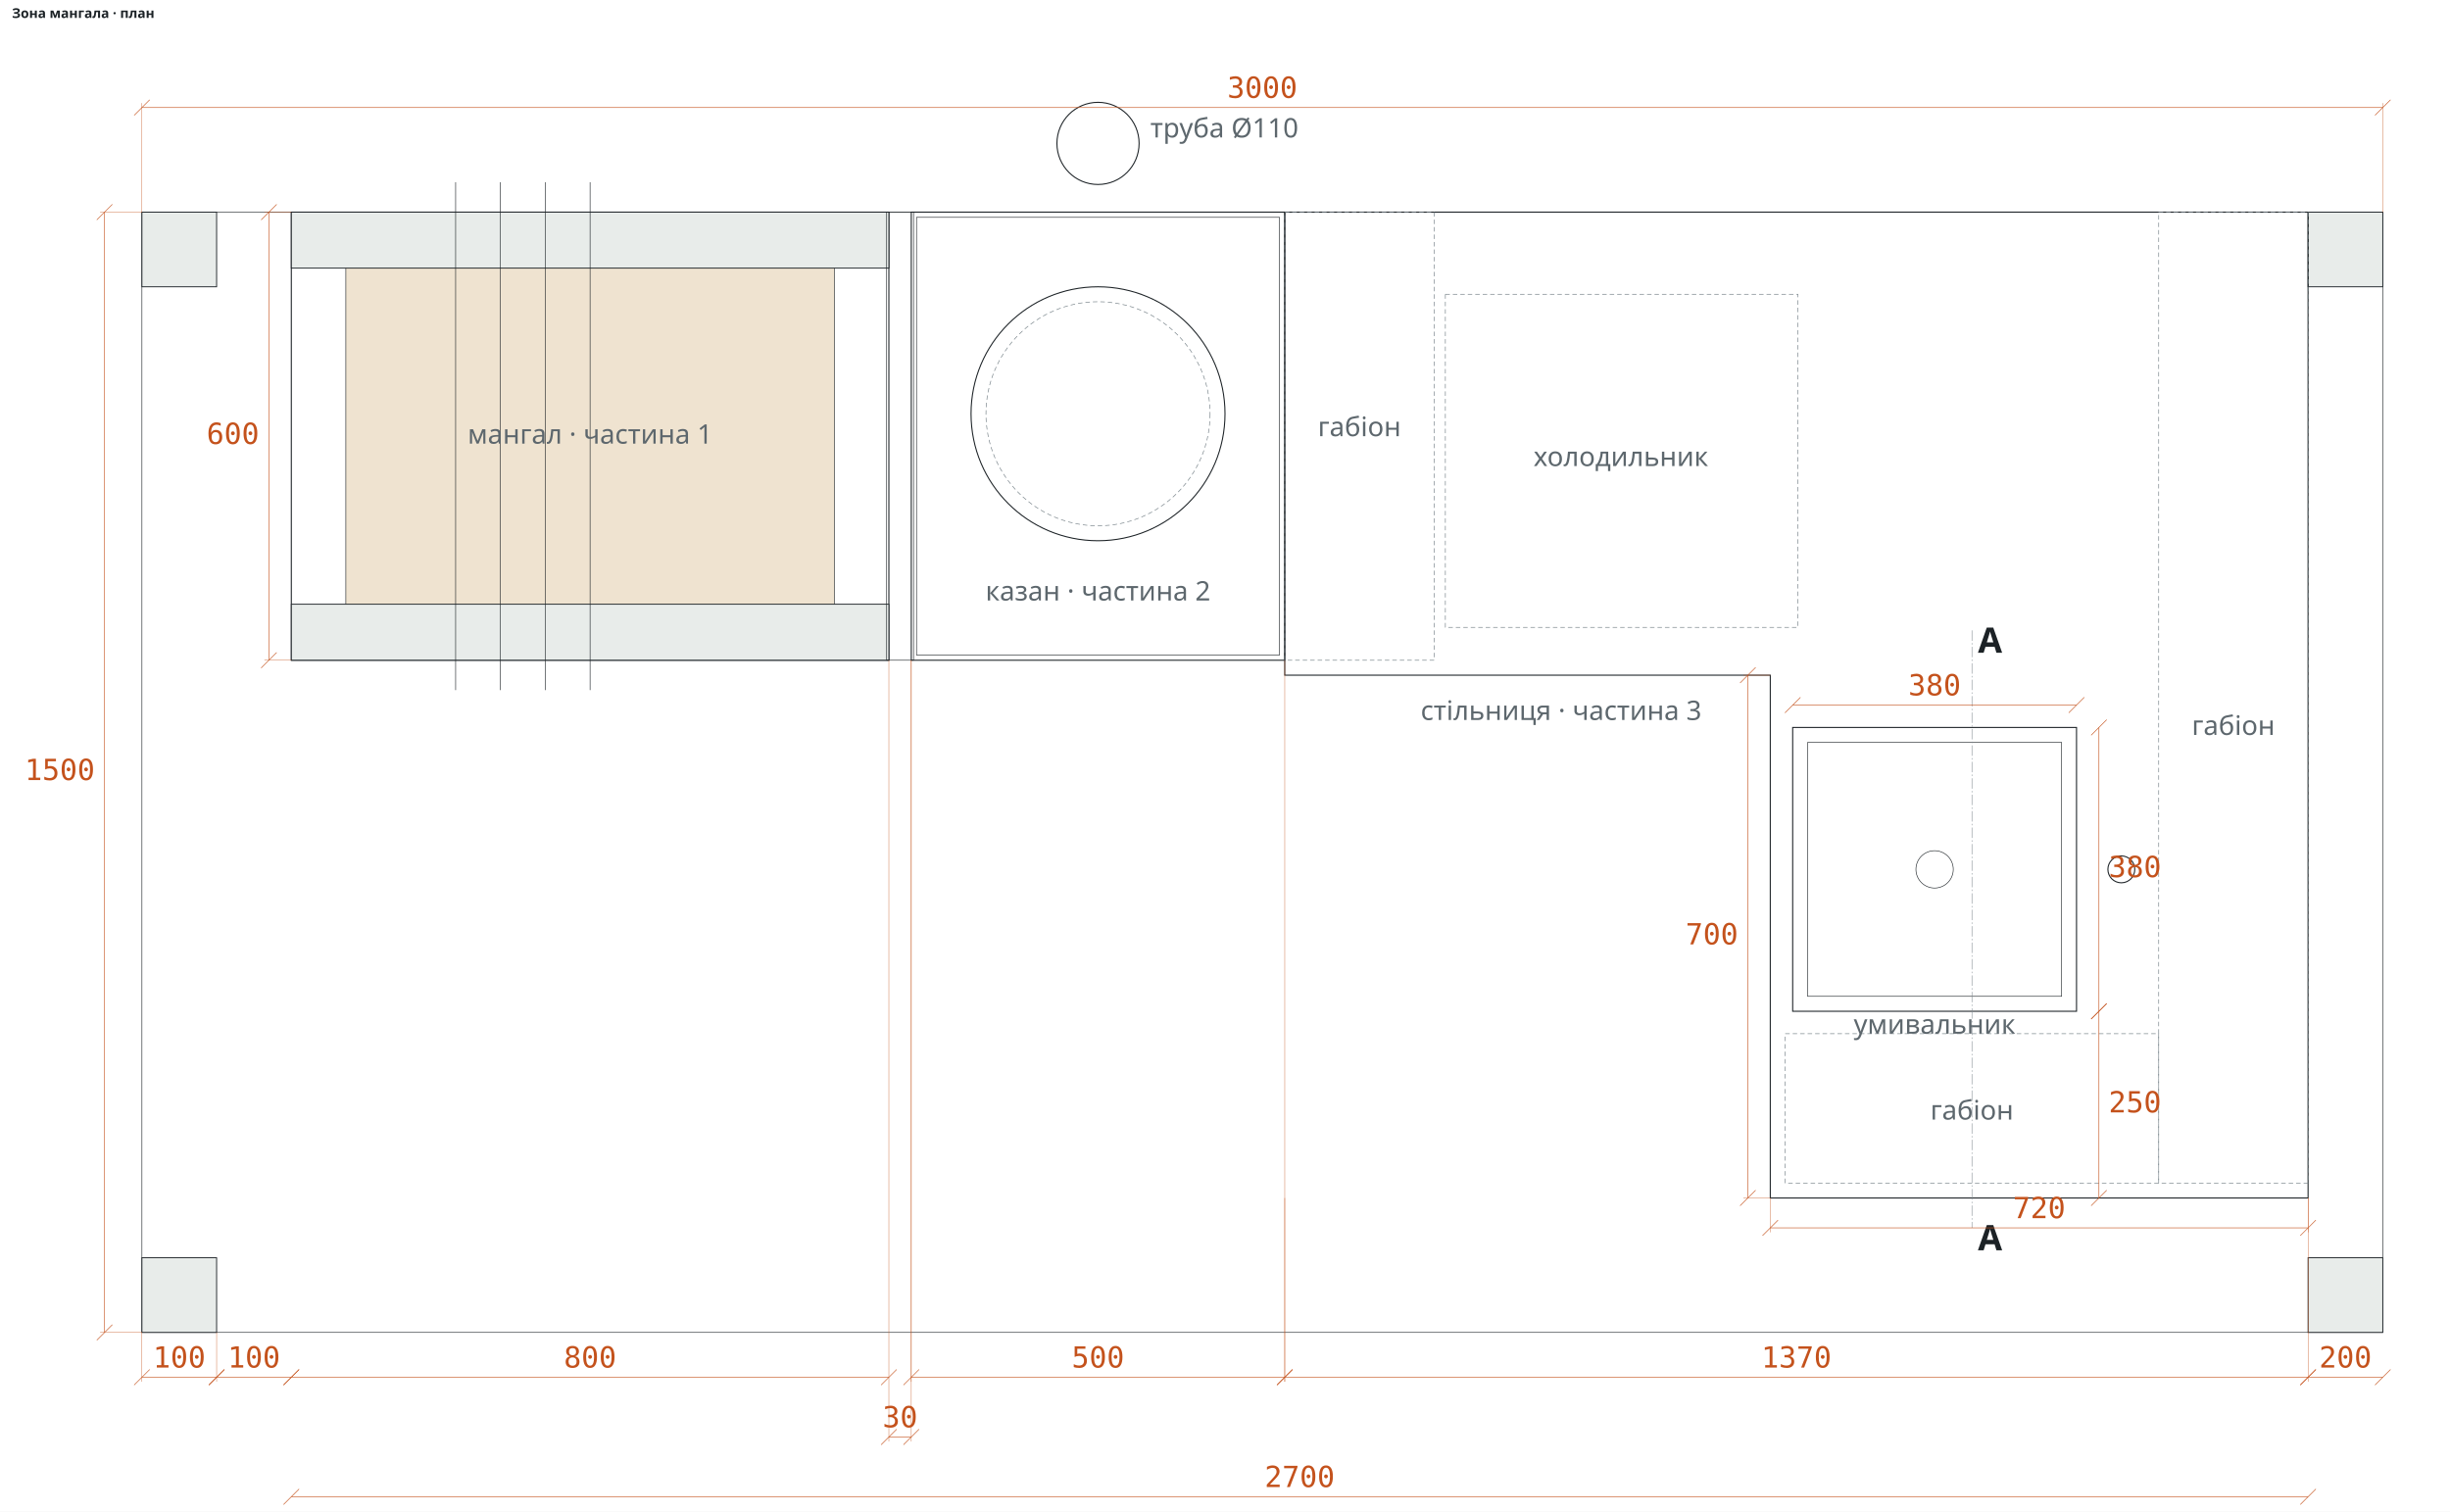
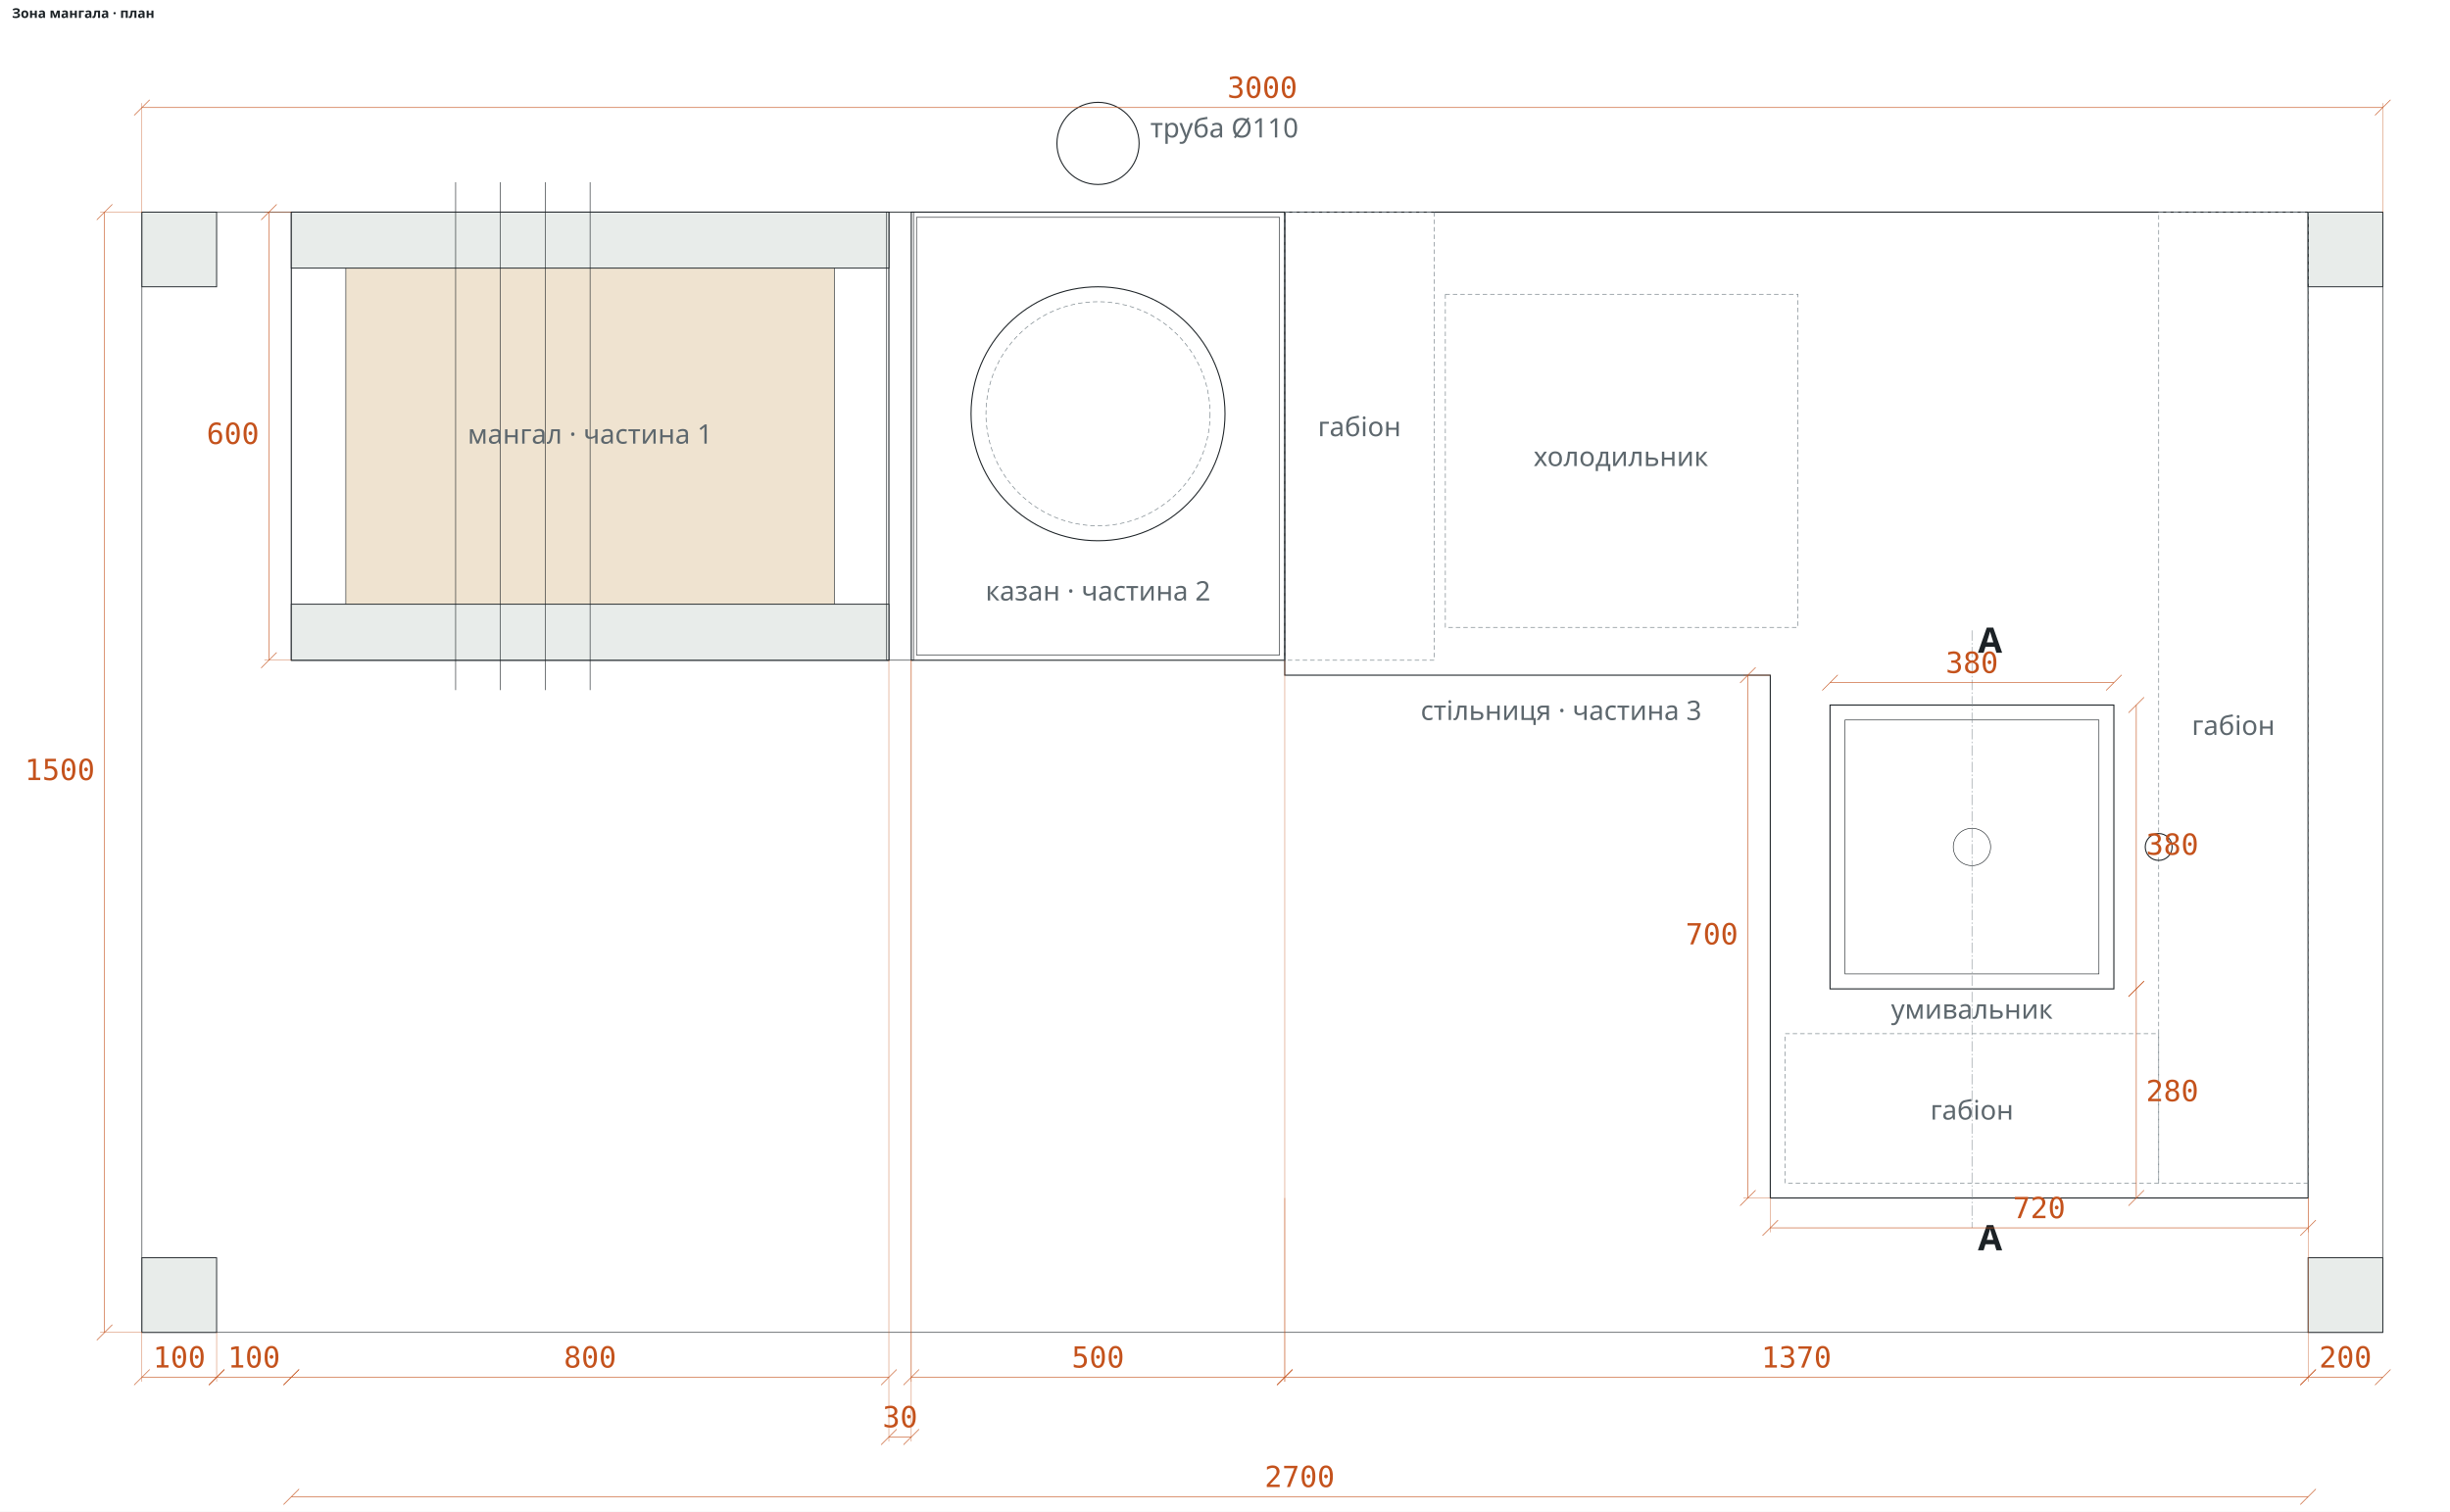
<svg xmlns="http://www.w3.org/2000/svg" viewBox="0 0 3280 2024" width="3280" height="2024">
  <style>.ol{fill:none;stroke:#1c2226;stroke-width:1.4}.thin{stroke-width:.8}.hid{fill:none;stroke:#7b868c;stroke-width:.9;stroke-dasharray:6 4}.cl{stroke:#7b868c;stroke-width:.7;stroke-dasharray:14 3 2 3}.brick{fill:#efe3d0;stroke:none}.stone{fill:#e3e1dc;stroke:#7b868c;stroke-width:.6}.fill{fill:#e8ecea;stroke:#1c2226;stroke-width:1.2}.dim{stroke:#c4521c;stroke-width:.8}.ext{stroke:#c4521c;stroke-width:.5}.lead{stroke:#5d676d;stroke-width:.7}.dt{fill:#c4521c;font:500 15px "IBM Plex Mono",Consolas,monospace}.note{fill:#5d676d;font:14px "IBM Plex Sans",Segoe UI,sans-serif}.lt{fill:#1c2226;font:13px "IBM Plex Sans",Segoe UI,sans-serif}.bub{fill:#fff;stroke:#1c2226;stroke-width:1}.bt{fill:#1c2226;font:600 13px "IBM Plex Mono",Consolas,monospace}.ttl{fill:#1c2226;font:600 18px "IBM Plex Sans",Segoe UI,sans-serif}</style>
  <rect width="100%" height="100%" fill="#ffffff" />
  <text class="ttl" x="16" y="24">Зона мангала · план</text>
  <g transform="translate(0 34)">
    <rect class="ol thin" x="190.0" y="250.0" width="3000.0" height="1500.0" />
    <rect class="fill" x="190.0" y="250.0" width="100.0" height="100.0" />
    <rect class="fill" x="3090.0" y="250.0" width="100.0" height="100.0" />
    <rect class="fill" x="190.0" y="1650.0" width="100.0" height="100.0" />
    <rect class="fill" x="3090.0" y="1650.0" width="100.0" height="100.0" />
    <rect class="ol" x="390.0" y="250.0" width="800.0" height="600.0" />
    <rect class="brick" x="463.0" y="323.0" width="654.0" height="454.0" />
    <rect class="ol thin" x="463.0" y="323.0" width="654.0" height="454.0" />
    <rect class="fill" x="390.0" y="250.0" width="800.0" height="75.0" />
    <rect class="fill" x="390.0" y="775.0" width="800.0" height="75.0" />
    <line class="ol thin" x1="610.0" y1="210.0" x2="610.0" y2="890.0" />
    <line class="ol thin" x1="670.0" y1="210.0" x2="670.0" y2="890.0" />
    <line class="ol thin" x1="730.0" y1="210.0" x2="730.0" y2="890.0" />
    <line class="ol thin" x1="790.0" y1="210.0" x2="790.0" y2="890.0" />
    <text class="note" x="790.0" y="560.0" text-anchor="middle" style="font-size:36px">мангал · частина 1</text>
    <rect class="ol thin" x="1187.0" y="250.0" width="36.0" height="600.0" />
    <rect class="ol" x="1220.0" y="250.0" width="500.0" height="600.0" />
    <rect class="ol thin" x="1227.0" y="257.0" width="486.0" height="586.0" />
    <circle class="ol" cx="1470.0" cy="520.0" r="170" />
    <circle class="hid" cx="1470.0" cy="520.0" r="150" />
    <circle class="ol" cx="1470.0" cy="158.0" r="55" />
    <text class="note" x="1540.0" y="150.0" text-anchor="start" style="font-size:36px">труба Ø110</text>
    <text class="note" x="1470.0" y="770.0" text-anchor="middle" style="font-size:36px">казан · частина 2</text>
    <polygon class="ol" points="1720.0,250.0 3090.0,250.0 3090.0,1570.0 2370.0,1570.0 2370.0,870.0 1720.0,870.0" />
    <rect class="hid" x="1720.0" y="250.0" width="200.0" height="600.0" />
    <text class="note" x="1820.0" y="550.0" text-anchor="middle" style="font-size:36px">габіон</text>
    <rect class="hid" x="2390.0" y="1350.0" width="500.0" height="200.0" />
    <text class="note" x="2640.0" y="1465.0" text-anchor="middle" style="font-size:36px">габіон</text>
    <rect class="hid" x="2890.0" y="250.0" width="200.0" height="1300.0" />
    <text class="note" x="2990.0" y="950.0" text-anchor="middle" style="font-size:36px">габіон</text>
    <rect class="hid" x="1935.0" y="360.0" width="472.0" height="446.0" />
    <text class="note" x="2170.0" y="590.0" text-anchor="middle" style="font-size:36px">холодильник</text>
-     <rect class="ol" x="2400.0" y="940.0" width="380.0" height="380.0" />
-     <rect class="ol thin" x="2420.0" y="960.0" width="340.0" height="340.0" />
-     <circle class="ol thin" cx="2590.0" cy="1130.0" r="25" />
-     <circle class="ol" cx="2840.0" cy="1130.0" r="18" />
-     <text class="note" x="2590.0" y="1350.0" text-anchor="middle" style="font-size:36px">умивальник</text>
+     <rect class="ol" x="2450.0" y="910.0" width="380.0" height="380.0" />
+     <rect class="ol thin" x="2470.0" y="930.0" width="340.0" height="340.0" />
+     <circle class="ol thin" cx="2640.0" cy="1100.0" r="25" />
+     <circle class="ol" cx="2890.0" cy="1100.0" r="18" />
+     <text class="note" x="2640.0" y="1330.0" text-anchor="middle" style="font-size:36px">умивальник</text>
    <text class="note" x="2090.0" y="930.0" text-anchor="middle" style="font-size:36px">стільниця · частина 3</text>
    <line class="cl" x1="2640.0" y1="810.0" x2="2640.0" y2="1610.0" />
    <text class="ttl" x="2648.0" y="1640.0" text-anchor="start" style="font-size:47px">А</text>
    <text class="ttl" x="2648.0" y="840.0" text-anchor="start" style="font-size:47px">А</text>
    <line class="ext" x1="190.0" y1="250.0" x2="190.0" y2="104.0" />
    <line class="ext" x1="3190.0" y1="250.0" x2="3190.0" y2="104.0" />
    <line class="dim" x1="190.0" y1="110.0" x2="3190.0" y2="110.0" />
    <line class="dim" x1="179.6" y1="120.4" x2="200.4" y2="99.6" />
    <line class="dim" x1="3179.6" y1="120.4" x2="3200.4" y2="99.6" />
    <text class="dt" x="1690.0" y="97.0" text-anchor="middle" style="font-size:39px">3000</text>
    <line class="ext" x1="190.0" y1="1750.0" x2="190.0" y2="1816.0" />
    <line class="ext" x1="290.0" y1="1750.0" x2="290.0" y2="1816.0" />
    <line class="dim" x1="190.0" y1="1810.0" x2="290.0" y2="1810.0" />
    <line class="dim" x1="179.6" y1="1820.4" x2="200.4" y2="1799.6" />
    <line class="dim" x1="279.6" y1="1820.4" x2="300.4" y2="1799.6" />
    <text class="dt" x="240.0" y="1797.0" text-anchor="middle" style="font-size:39px">100</text>
    <line class="dim" x1="290.0" y1="1810.0" x2="390.0" y2="1810.0" />
    <line class="dim" x1="279.6" y1="1820.4" x2="300.4" y2="1799.6" />
    <line class="dim" x1="379.6" y1="1820.4" x2="400.4" y2="1799.6" />
    <text class="dt" x="340.0" y="1797.0" text-anchor="middle" style="font-size:39px">100</text>
    <line class="dim" x1="390.0" y1="1810.0" x2="1190.0" y2="1810.0" />
    <line class="dim" x1="379.6" y1="1820.4" x2="400.4" y2="1799.6" />
    <line class="dim" x1="1179.6" y1="1820.4" x2="1200.4" y2="1799.6" />
    <text class="dt" x="790.0" y="1797.0" text-anchor="middle" style="font-size:39px">800</text>
    <line class="ext" x1="1190.0" y1="850.0" x2="1190.0" y2="1896.0" />
    <line class="ext" x1="1220.0" y1="850.0" x2="1220.0" y2="1896.0" />
    <line class="dim" x1="1190.0" y1="1890.0" x2="1220.0" y2="1890.0" />
    <line class="dim" x1="1179.6" y1="1900.4" x2="1200.4" y2="1879.6" />
    <line class="dim" x1="1209.6" y1="1900.4" x2="1230.4" y2="1879.6" />
    <text class="dt" x="1205.0" y="1877.0" text-anchor="middle" style="font-size:39px">30</text>
    <line class="ext" x1="1220.0" y1="850.0" x2="1220.0" y2="1816.0" />
    <line class="ext" x1="1720.0" y1="850.0" x2="1720.0" y2="1816.0" />
    <line class="dim" x1="1220.0" y1="1810.0" x2="1720.0" y2="1810.0" />
    <line class="dim" x1="1209.6" y1="1820.4" x2="1230.4" y2="1799.6" />
    <line class="dim" x1="1709.6" y1="1820.4" x2="1730.4" y2="1799.6" />
    <text class="dt" x="1470.0" y="1797.0" text-anchor="middle" style="font-size:39px">500</text>
    <line class="ext" x1="1720.0" y1="1570.0" x2="1720.0" y2="1816.0" />
    <line class="ext" x1="3090.0" y1="1570.0" x2="3090.0" y2="1816.0" />
    <line class="dim" x1="1720.0" y1="1810.0" x2="3090.0" y2="1810.0" />
    <line class="dim" x1="1709.6" y1="1820.4" x2="1730.4" y2="1799.6" />
    <line class="dim" x1="3079.6" y1="1820.4" x2="3100.4" y2="1799.6" />
    <text class="dt" x="2405.0" y="1797.0" text-anchor="middle" style="font-size:39px">1370</text>
    <line class="dim" x1="3090.0" y1="1810.0" x2="3190.0" y2="1810.0" />
    <line class="dim" x1="3079.6" y1="1820.4" x2="3100.4" y2="1799.6" />
    <line class="dim" x1="3179.6" y1="1820.4" x2="3200.4" y2="1799.6" />
    <text class="dt" x="3140.0" y="1797.0" text-anchor="middle" style="font-size:39px">200</text>
    <line class="dim" x1="390.0" y1="1970.0" x2="3090.0" y2="1970.0" />
    <line class="dim" x1="379.6" y1="1980.4" x2="400.4" y2="1959.6" />
    <line class="dim" x1="3079.6" y1="1980.4" x2="3100.4" y2="1959.6" />
    <text class="dt" x="1740.0" y="1957.0" text-anchor="middle" style="font-size:39px">2700</text>
    <line class="ext" x1="190.0" y1="250.0" x2="134.0" y2="250.0" />
    <line class="ext" x1="190.0" y1="1750.0" x2="134.0" y2="1750.0" />
    <line class="dim" x1="140.0" y1="250.0" x2="140.0" y2="1750.0" />
    <line class="dim" x1="129.6" y1="260.4" x2="150.4" y2="239.6" />
    <line class="dim" x1="129.6" y1="1760.4" x2="150.4" y2="1739.6" />
    <text class="dt" x="127.0" y="1010.4" text-anchor="end" style="font-size:39px">1500</text>
    <line class="ext" x1="390.0" y1="250.0" x2="354.0" y2="250.0" />
    <line class="ext" x1="390.0" y1="850.0" x2="354.0" y2="850.0" />
    <line class="dim" x1="360.0" y1="250.0" x2="360.0" y2="850.0" />
    <line class="dim" x1="349.6" y1="260.4" x2="370.4" y2="239.6" />
    <line class="dim" x1="349.6" y1="860.4" x2="370.4" y2="839.6" />
    <text class="dt" x="347.0" y="560.4" text-anchor="end" style="font-size:39px">600</text>
    <line class="ext" x1="2370.0" y1="870.0" x2="2334.0" y2="870.0" />
    <line class="ext" x1="2370.0" y1="1570.0" x2="2334.0" y2="1570.0" />
    <line class="dim" x1="2340.0" y1="870.0" x2="2340.0" y2="1570.0" />
    <line class="dim" x1="2329.6" y1="880.4" x2="2350.4" y2="859.6" />
    <line class="dim" x1="2329.6" y1="1580.4" x2="2350.4" y2="1559.6" />
    <text class="dt" x="2327.0" y="1230.4" text-anchor="end" style="font-size:39px">700</text>
    <line class="ext" x1="2370.0" y1="1570.0" x2="2370.0" y2="1616.0" />
    <line class="ext" x1="3090.0" y1="1570.0" x2="3090.0" y2="1616.0" />
    <line class="dim" x1="2370.0" y1="1610.0" x2="3090.0" y2="1610.0" />
    <line class="dim" x1="2359.6" y1="1620.4" x2="2380.4" y2="1599.6" />
    <line class="dim" x1="3079.6" y1="1620.4" x2="3100.4" y2="1599.6" />
    <text class="dt" x="2730.0" y="1597.0" text-anchor="middle" style="font-size:39px">720</text>
-     <line class="dim" x1="2400.0" y1="910.0" x2="2780.0" y2="910.0" />
-     <line class="dim" x1="2389.6" y1="920.4" x2="2410.4" y2="899.6" />
-     <line class="dim" x1="2769.6" y1="920.4" x2="2790.4" y2="899.6" />
-     <text class="dt" x="2590.0" y="897.0" text-anchor="middle" style="font-size:39px">380</text>
-     <line class="dim" x1="2810.0" y1="940.0" x2="2810.0" y2="1320.0" />
-     <line class="dim" x1="2799.6" y1="950.4" x2="2820.4" y2="929.6" />
-     <line class="dim" x1="2799.6" y1="1330.4" x2="2820.4" y2="1309.6" />
-     <text class="dt" x="2823.0" y="1140.4" text-anchor="start" style="font-size:39px">380</text>
-     <line class="dim" x1="2810.0" y1="1320.0" x2="2810.0" y2="1570.0" />
-     <line class="dim" x1="2799.6" y1="1330.4" x2="2820.4" y2="1309.6" />
-     <line class="dim" x1="2799.6" y1="1580.4" x2="2820.4" y2="1559.6" />
-     <text class="dt" x="2823.0" y="1455.4" text-anchor="start" style="font-size:39px">250</text>
+     <line class="dim" x1="2450.0" y1="880.0" x2="2830.0" y2="880.0" />
+     <line class="dim" x1="2439.6" y1="890.4" x2="2460.4" y2="869.6" />
+     <line class="dim" x1="2819.6" y1="890.4" x2="2840.4" y2="869.6" />
+     <text class="dt" x="2640.0" y="867.0" text-anchor="middle" style="font-size:39px">380</text>
+     <line class="dim" x1="2860.0" y1="910.0" x2="2860.0" y2="1290.0" />
+     <line class="dim" x1="2849.6" y1="920.4" x2="2870.4" y2="899.6" />
+     <line class="dim" x1="2849.6" y1="1300.4" x2="2870.4" y2="1279.6" />
+     <text class="dt" x="2873.0" y="1110.4" text-anchor="start" style="font-size:39px">380</text>
+     <line class="dim" x1="2860.0" y1="1290.0" x2="2860.0" y2="1570.0" />
+     <line class="dim" x1="2849.6" y1="1300.4" x2="2870.4" y2="1279.6" />
+     <line class="dim" x1="2849.6" y1="1580.4" x2="2870.4" y2="1559.6" />
+     <text class="dt" x="2873.0" y="1440.4" text-anchor="start" style="font-size:39px">280</text>
  </g>
</svg>
